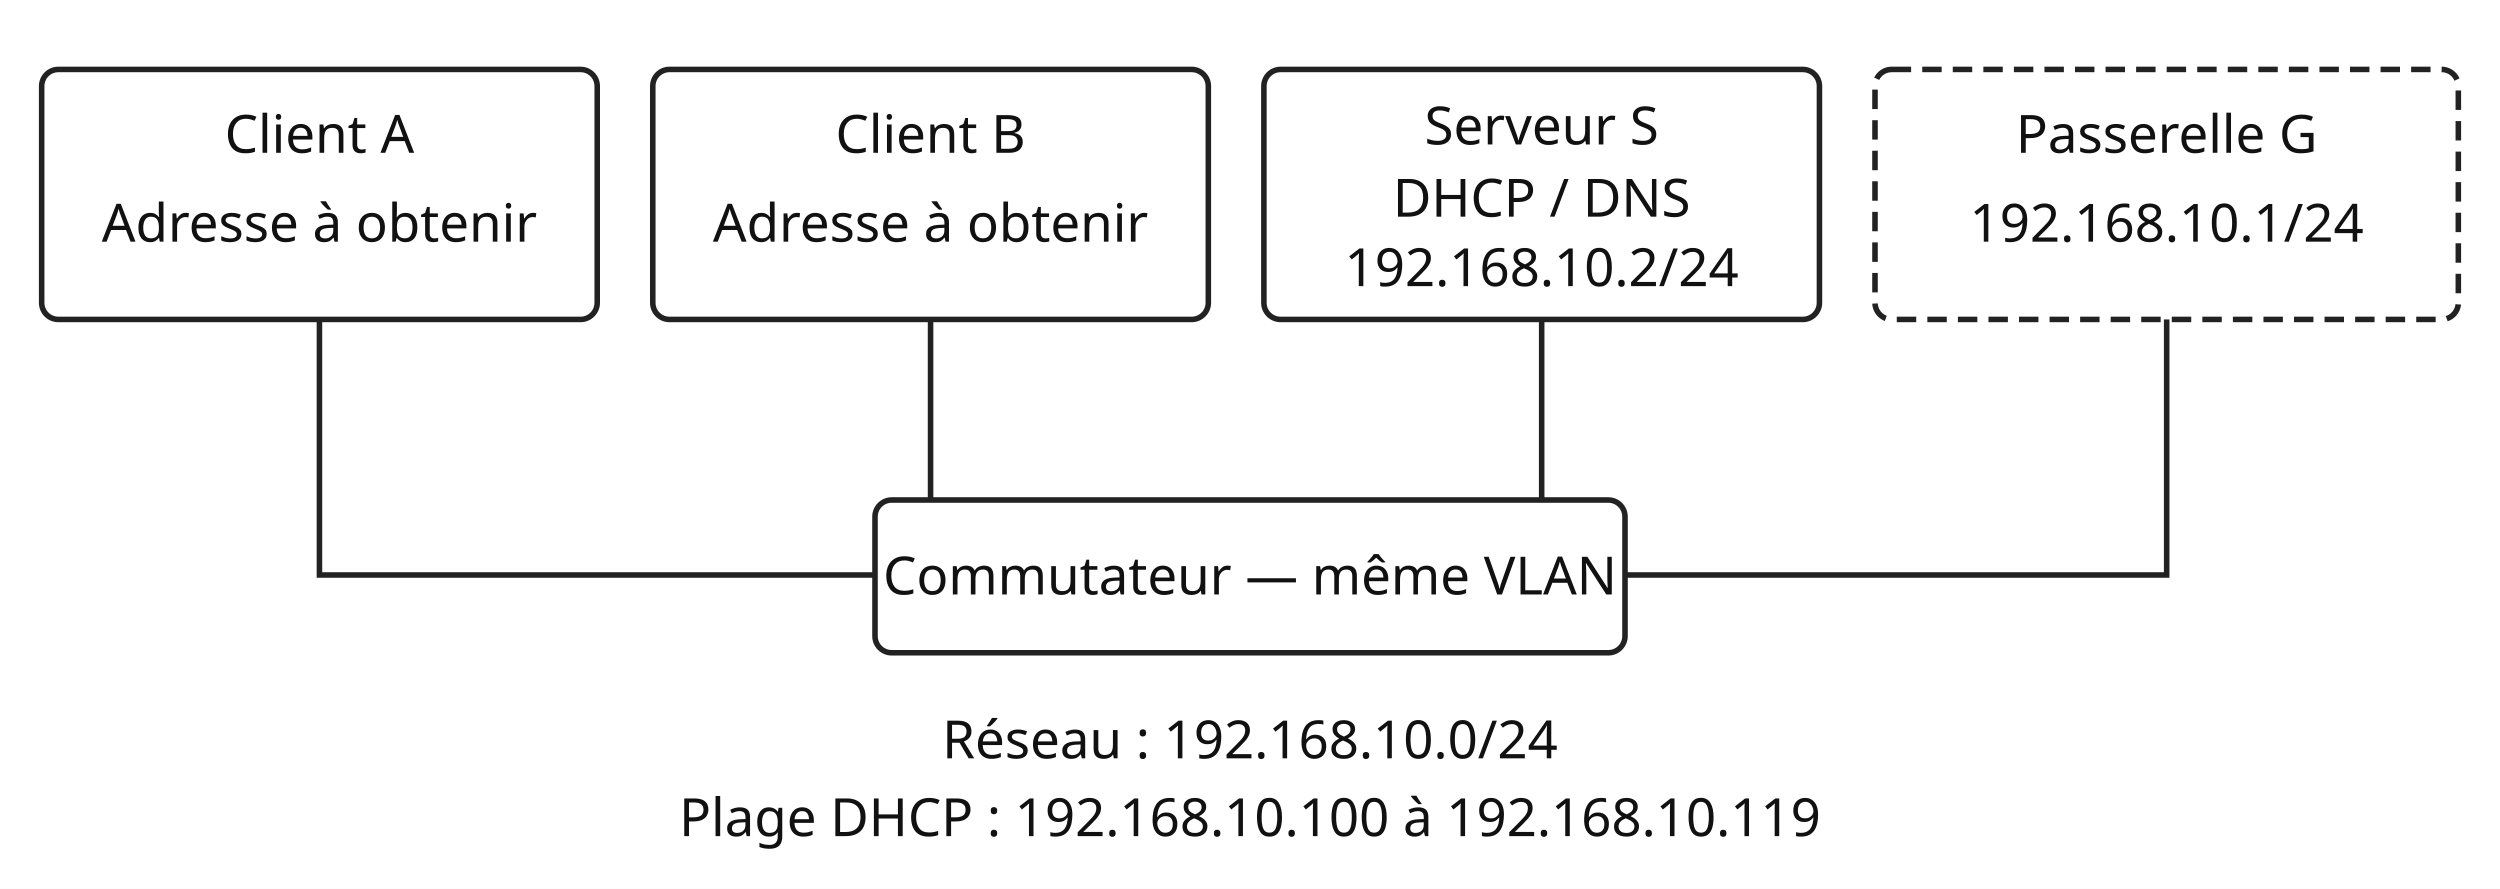
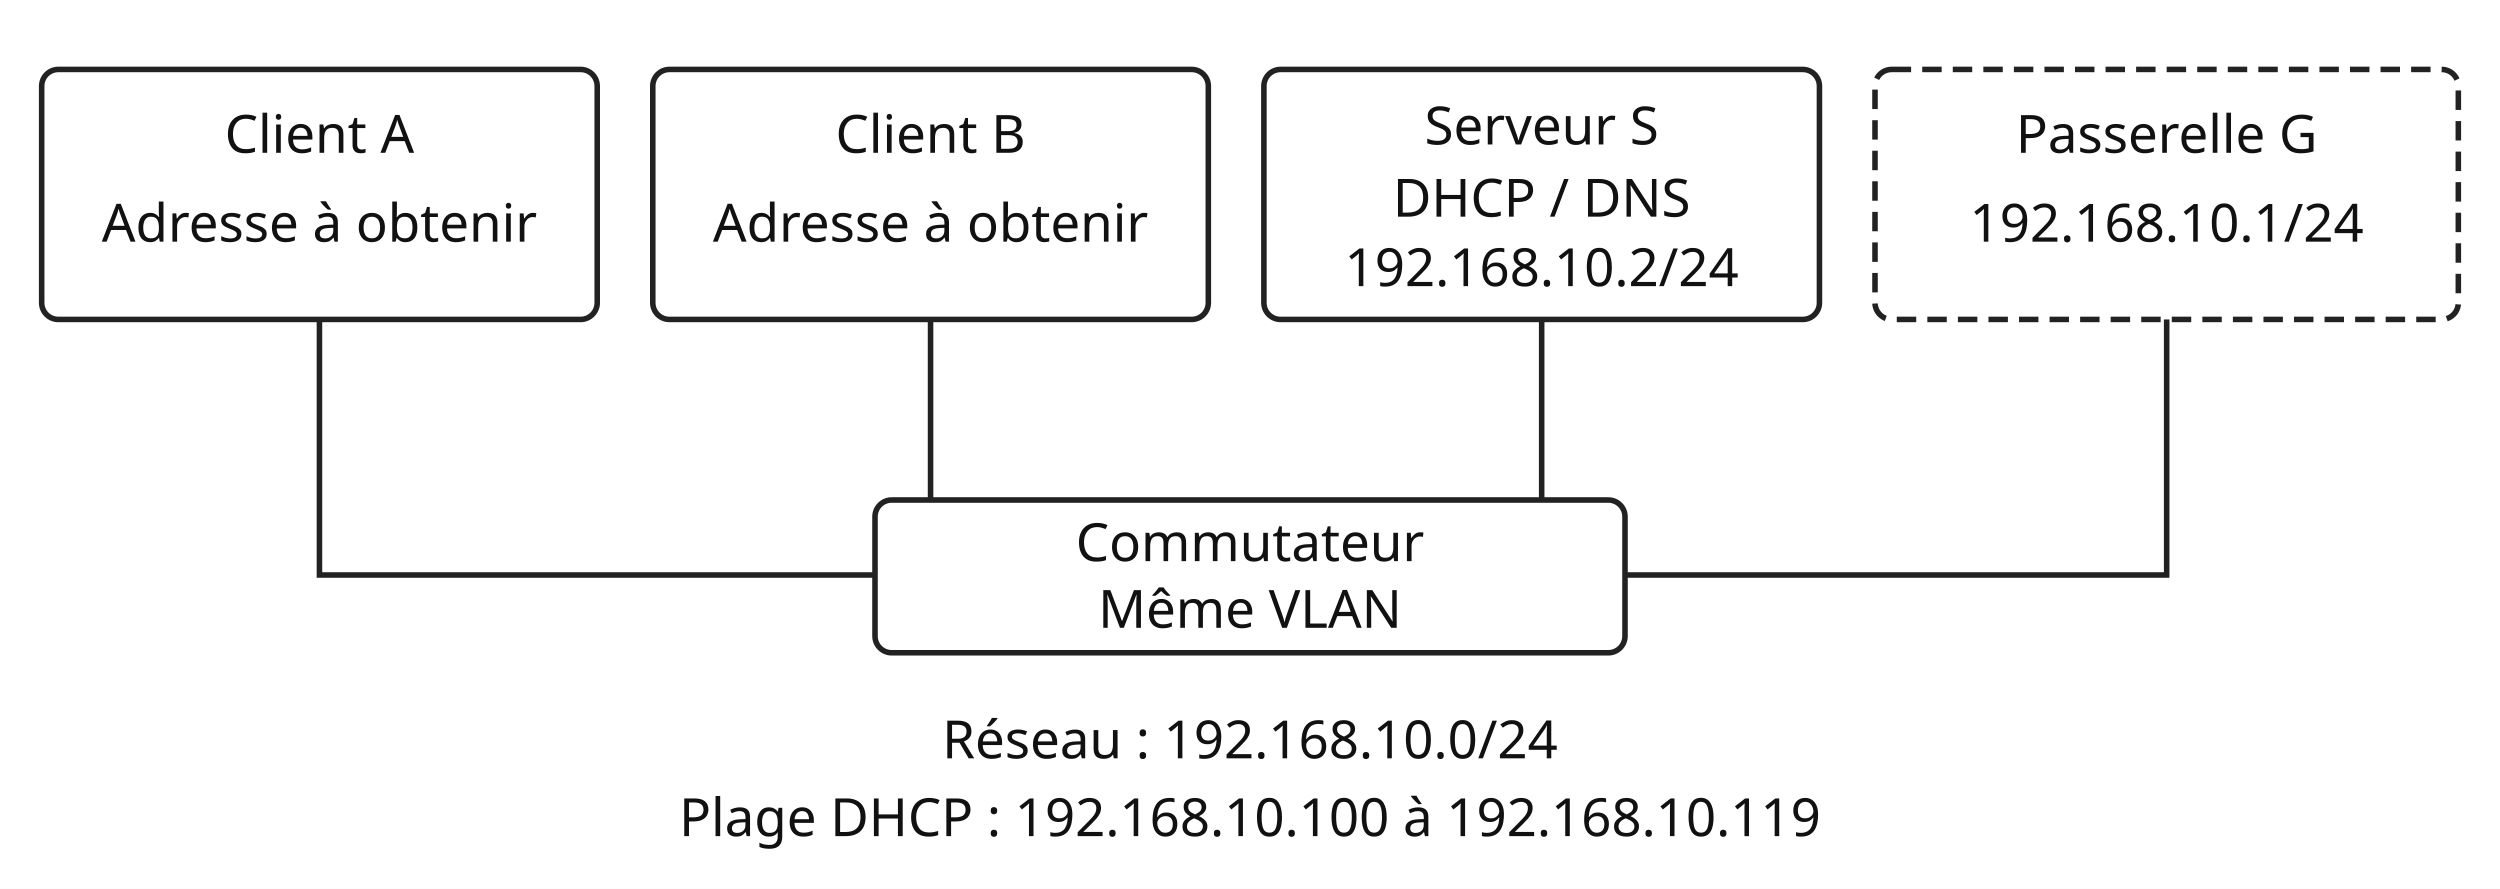
<svg xmlns="http://www.w3.org/2000/svg" width="900" height="320" viewBox="0 0 900 320" role="img" aria-labelledby="title desc">
  <rect width="900" height="320" fill="white" />
  <g fill="none" stroke="#222" stroke-width="2">
    <rect x="15" y="25" width="200" height="90" rx="6" />
    <rect x="235" y="25" width="200" height="90" rx="6" />
    <rect x="455" y="25" width="200" height="90" rx="6" />
    <rect x="675" y="25" width="210" height="90" rx="6" stroke-dasharray="7 4" />
    <rect x="315" y="180" width="270" height="55" rx="6" />
    <path d="M115 115 V207 H315 M335 115 V180 M555 115 V180 M780 115 V207 H585" />
  </g>
  <g font-family="sans-serif" font-size="19" text-anchor="middle" fill="#111">
    <text x="115" y="55">Client A</text>
    <text x="115" y="87">Adresse à obtenir</text>
    <text x="335" y="55">Client B</text>
    <text x="335" y="87">Adresse à obtenir</text>
    <text x="555" y="52">Serveur S</text>
    <text x="555" y="78">DHCP / DNS</text>
    <text x="555" y="103">192.168.10.2/24</text>
    <text x="780" y="55">Passerelle G</text>
    <text x="780" y="87">192.168.10.1/24</text>
-     <text x="450" y="214">Commutateur — même VLAN</text>
+     <text x="450" y="202">Commutateur</text>
+     <text x="450" y="226">Même VLAN</text>
    <text x="450" y="273">Réseau : 192.168.10.0/24</text>
    <text x="450" y="301">Plage DHCP : 192.168.10.100 à 192.168.10.119</text>
  </g>
</svg>
